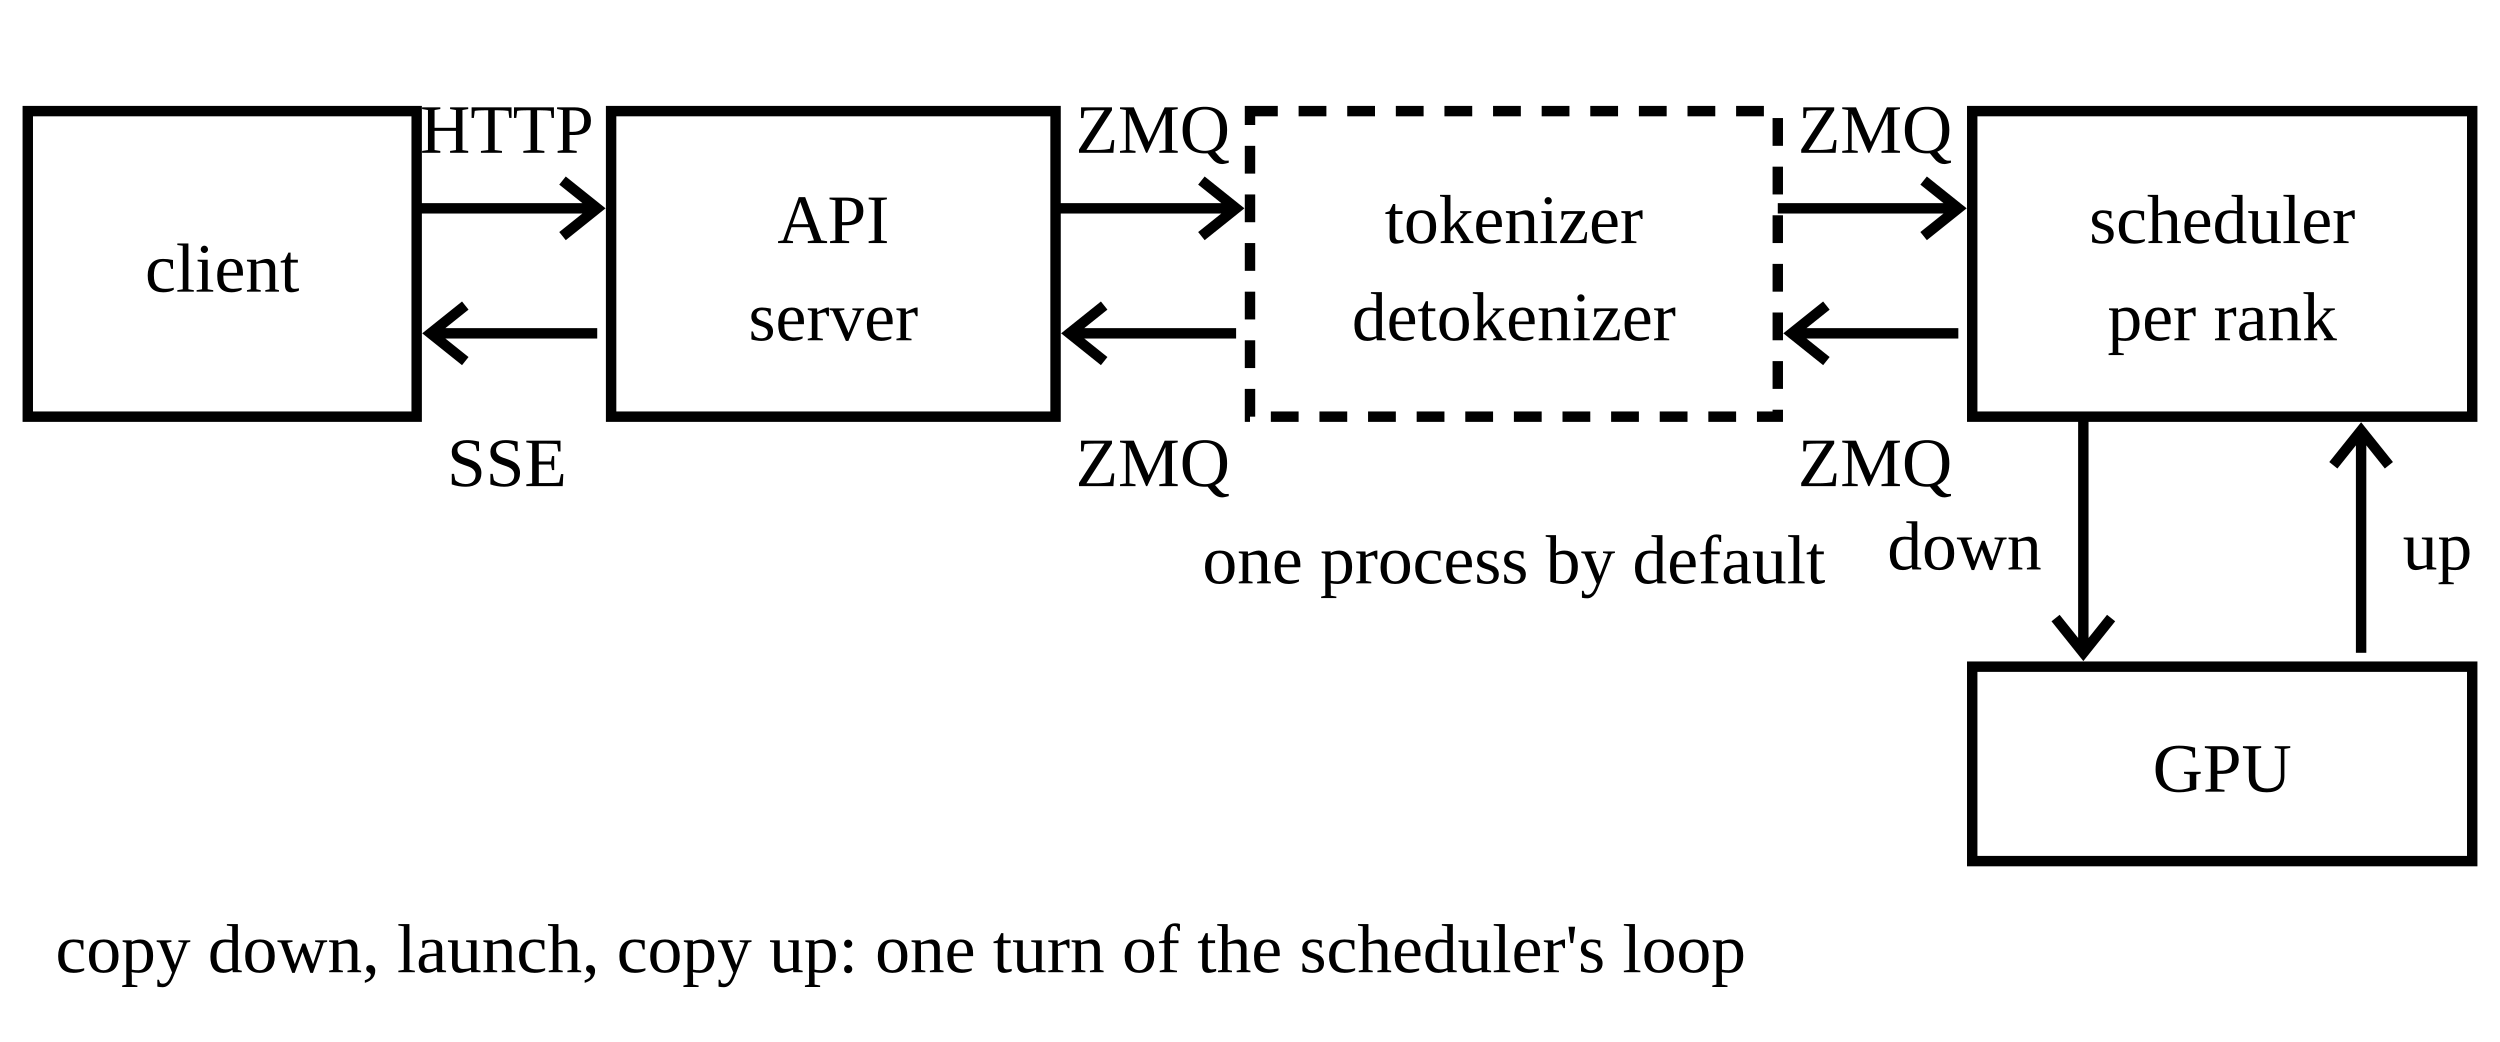
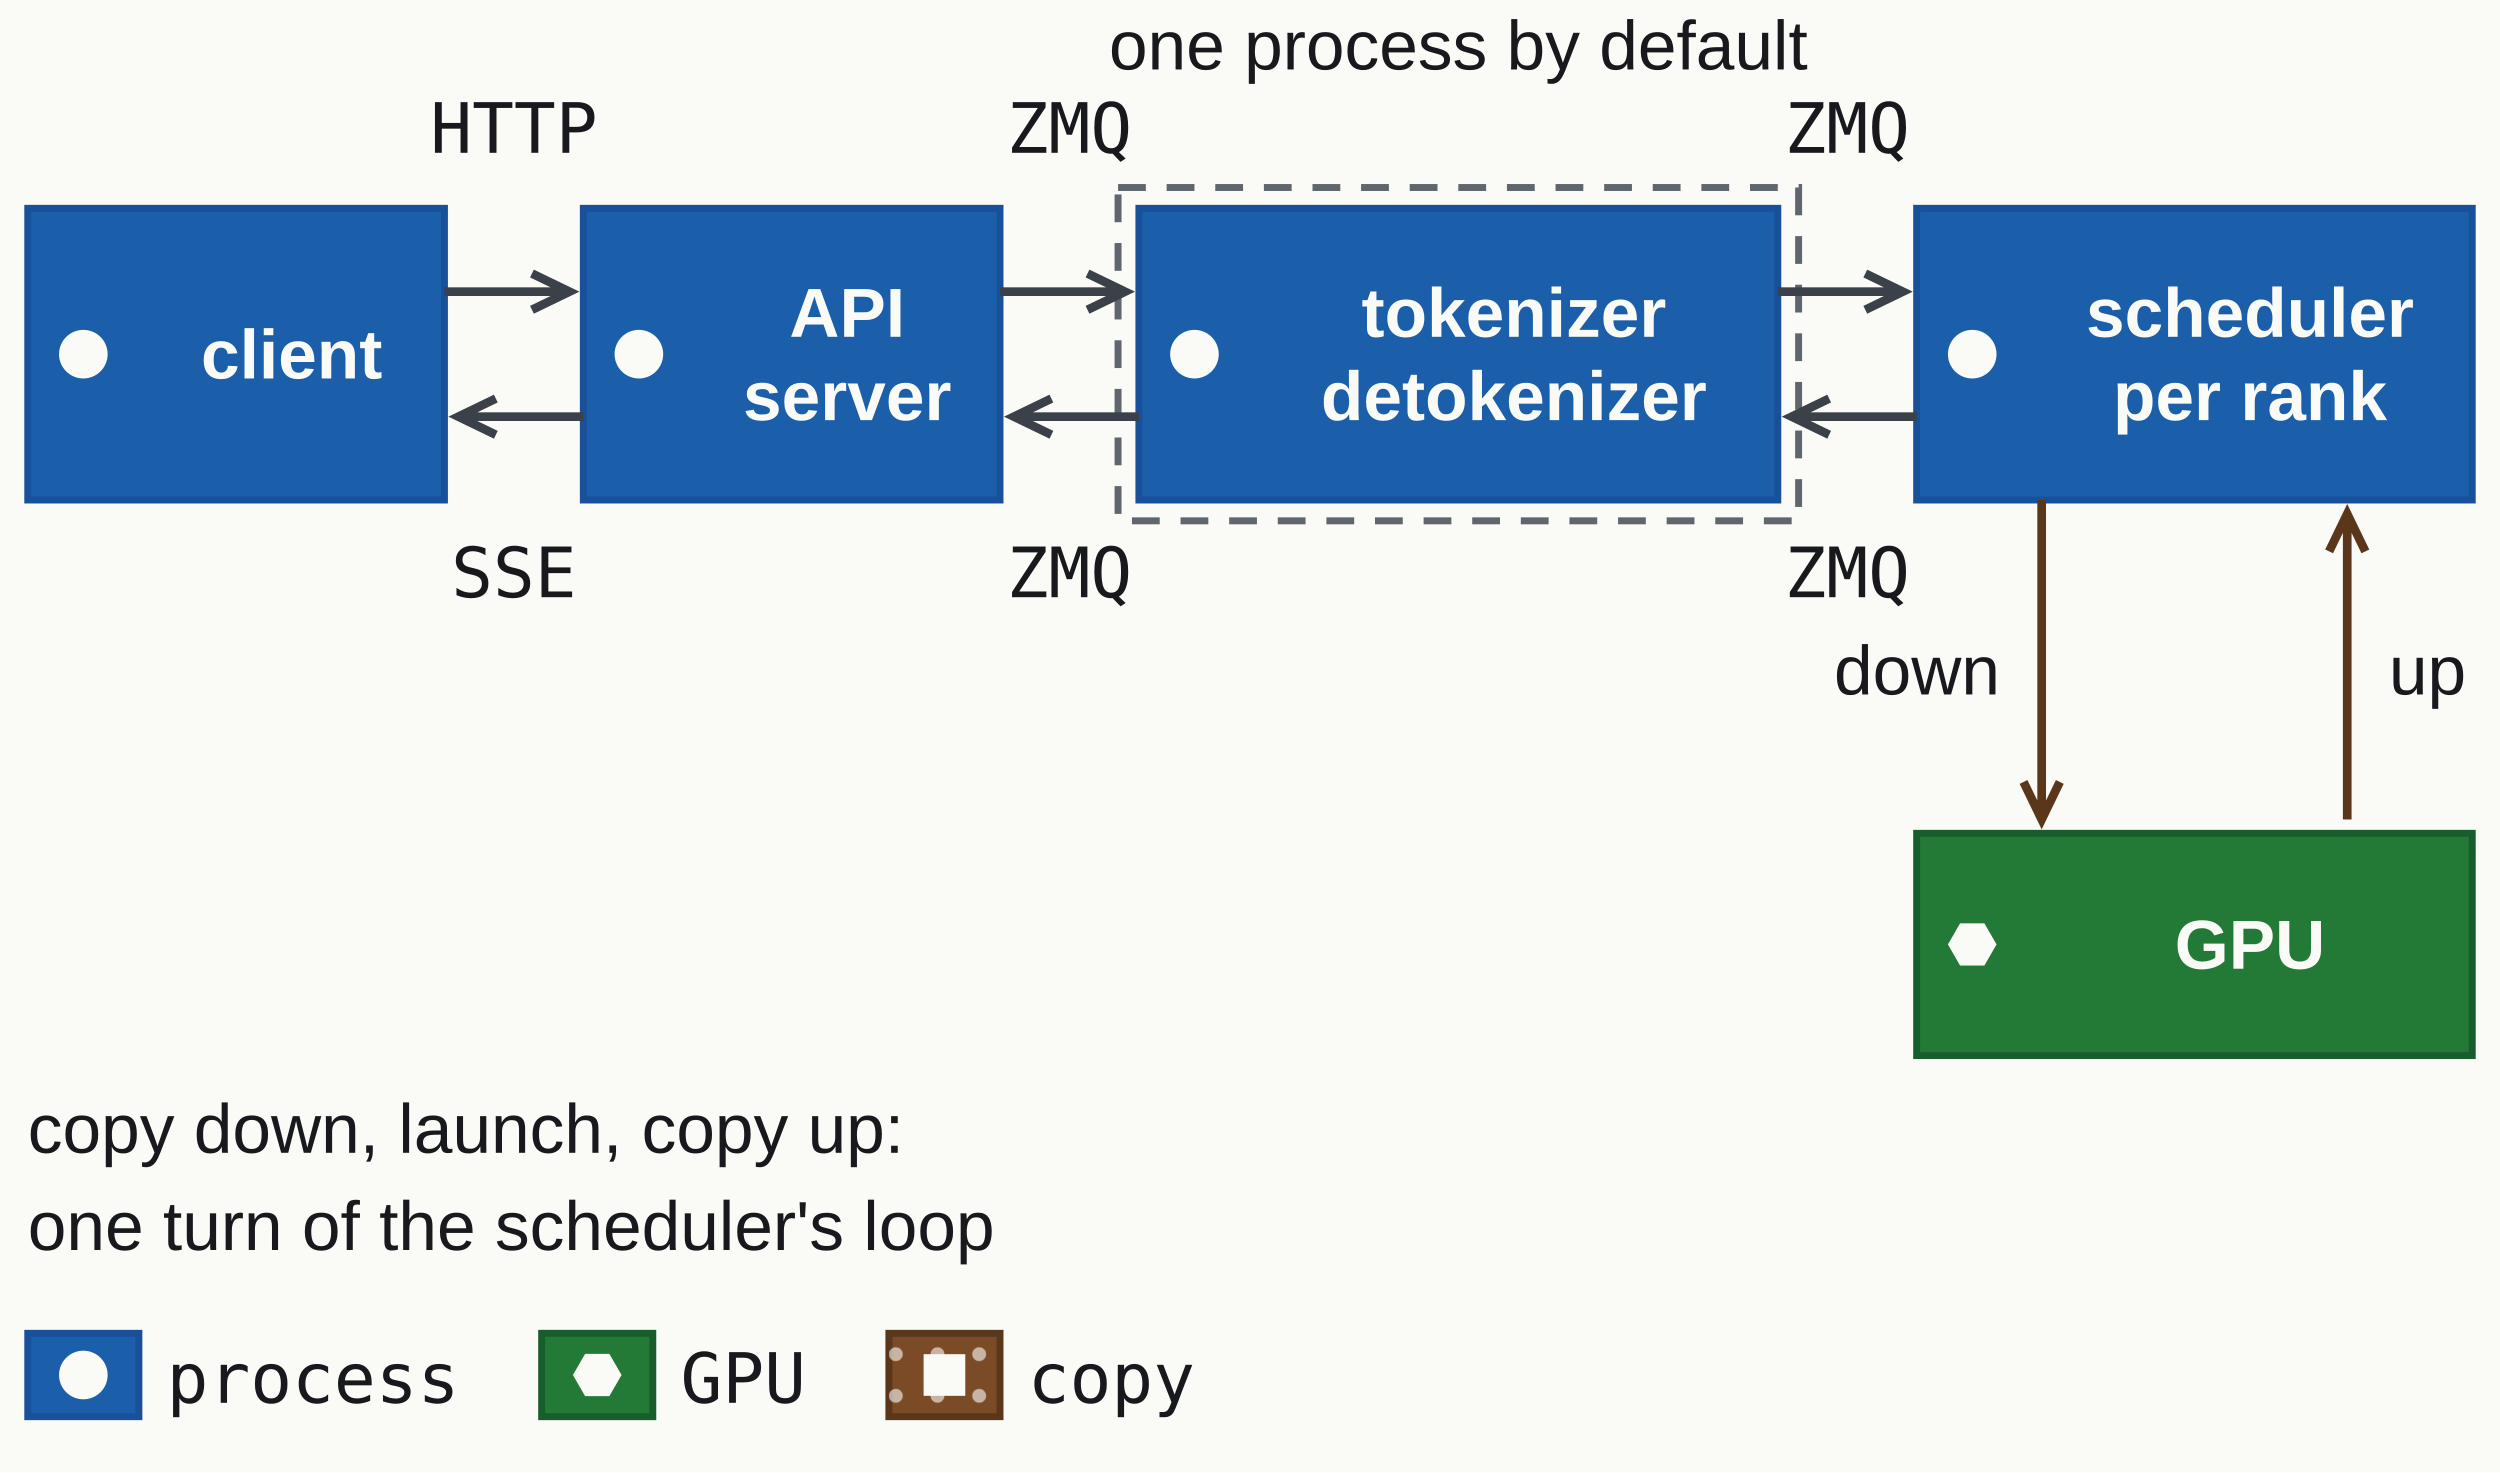
- <svg xmlns="http://www.w3.org/2000/svg" viewBox="0 0 360 150" width="360" height="150" fill="none" stroke="currentColor" stroke-width="1.5">
-   <rect x="4" y="16" width="56" height="44" />
-   <rect x="88" y="16" width="64" height="44" />
-   <rect x="180" y="16" width="76" height="44" stroke-dasharray="4 3" />
-   <rect x="284" y="16" width="72" height="44" />
-   <rect x="284" y="96" width="72" height="28" />
-   <g stroke="none" fill="currentColor" font-size="10" text-anchor="middle">
-     <text x="32" y="42">client</text>
-     <text x="120" y="35">API</text>
-     <text x="120" y="49">server</text>
-     <text x="218" y="35">tokenizer</text>
-     <text x="218" y="49">detokenizer</text>
-     <text x="320" y="35">scheduler</text>
-     <text x="320" y="49">per rank</text>
-     <text x="320" y="114">GPU</text>
-     <text x="73" y="22">HTTP</text>
-     <text x="166" y="22">ZMQ</text>
-     <text x="270" y="22">ZMQ</text>
-     <text x="73" y="70">SSE</text>
-     <text x="166" y="70">ZMQ</text>
-     <text x="270" y="70">ZMQ</text>
-     <text x="218" y="84">one process by default</text>
+ <svg xmlns="http://www.w3.org/2000/svg" viewBox="0 0 360 212" width="360" height="212">
+   <defs>
+     <pattern id="code-brown" width="6" height="6" patternUnits="userSpaceOnUse">
+       <circle cx="3" cy="3" r="1" fill="#fafaf6" fill-opacity="0.6" />
+     </pattern>
+   </defs>
+   <rect width="360" height="212" fill="#fafaf6" />
+   <g class="box" data-slot="blue">
+     <rect x="4" y="30" width="60" height="42" fill="#1b5faa" stroke="#18509a" stroke-width="1" />
+     <g class="glyph" data-slot="blue">
+       <circle cx="12" cy="51" r="3.5" fill="#fafaf6" />
+     </g>
+     <text x="42" y="54.5" font-family="'Atkinson Hyperlegible', system-ui, 'Segoe UI', Arial, sans-serif" font-size="10" font-weight="700" fill="#fafaf6" text-anchor="middle">client</text>
  </g>
-   <path d="M60 30H86M81 26L86 30L81 34" />
-   <path d="M152 30H178M173 26L178 30L173 34" />
-   <path d="M256 30H282M277 26L282 30L277 34" />
-   <path d="M86 48H62M67 44L62 48L67 52" />
-   <path d="M178 48H154M159 44L154 48L159 52" />
-   <path d="M282 48H258M263 44L258 48L263 52" />
-   <path d="M300 60V94M296 89L300 94L304 89" />
-   <path d="M340 94V62M336 67L340 62L344 67" />
-   <g stroke="none" fill="currentColor" font-size="10">
-     <text x="294" y="82" text-anchor="end">down</text>
-     <text x="346" y="82">up</text>
-     <text x="8" y="140">copy down, launch, copy up: one turn of the scheduler's loop</text>
+   <g class="box" data-slot="blue">
+     <rect x="84" y="30" width="60" height="42" fill="#1b5faa" stroke="#18509a" stroke-width="1" />
+     <g class="glyph" data-slot="blue">
+       <circle cx="92" cy="51" r="3.5" fill="#fafaf6" />
+     </g>
+     <text x="122" y="48.5" font-family="'Atkinson Hyperlegible', system-ui, 'Segoe UI', Arial, sans-serif" font-size="10" font-weight="700" fill="#fafaf6" text-anchor="middle">API</text>
+     <text x="122" y="60.5" font-family="'Atkinson Hyperlegible', system-ui, 'Segoe UI', Arial, sans-serif" font-size="10" font-weight="700" fill="#fafaf6" text-anchor="middle">server</text>
  </g>
+   <g class="box" data-slot="blue">
+     <rect x="164" y="30" width="92" height="42" fill="#1b5faa" stroke="#18509a" stroke-width="1" />
+     <g class="glyph" data-slot="blue">
+       <circle cx="172" cy="51" r="3.5" fill="#fafaf6" />
+     </g>
+     <text x="218" y="48.5" font-family="'Atkinson Hyperlegible', system-ui, 'Segoe UI', Arial, sans-serif" font-size="10" font-weight="700" fill="#fafaf6" text-anchor="middle">tokenizer</text>
+     <text x="218" y="60.5" font-family="'Atkinson Hyperlegible', system-ui, 'Segoe UI', Arial, sans-serif" font-size="10" font-weight="700" fill="#fafaf6" text-anchor="middle">detokenizer</text>
+   </g>
+   <g class="box" data-slot="blue">
+     <rect x="276" y="30" width="80" height="42" fill="#1b5faa" stroke="#18509a" stroke-width="1" />
+     <g class="glyph" data-slot="blue">
+       <circle cx="284" cy="51" r="3.5" fill="#fafaf6" />
+     </g>
+     <text x="324" y="48.5" font-family="'Atkinson Hyperlegible', system-ui, 'Segoe UI', Arial, sans-serif" font-size="10" font-weight="700" fill="#fafaf6" text-anchor="middle">scheduler</text>
+     <text x="324" y="60.5" font-family="'Atkinson Hyperlegible', system-ui, 'Segoe UI', Arial, sans-serif" font-size="10" font-weight="700" fill="#fafaf6" text-anchor="middle">per rank</text>
+   </g>
+   <path d="M161 27h98v48h-98Z" fill="none" stroke="#5f666d" stroke-width="1" stroke-dasharray="4 3" />
+   <path class="arrow" d="M64 42L82 42M76.6 39.39L82 42L76.6 44.61" fill="none" stroke="#3b4148" stroke-width="1.25" />
+   <path class="arrow" d="M84 60L66 60M71.4 62.61L66 60L71.4 57.39" fill="none" stroke="#3b4148" stroke-width="1.25" />
+   <text x="74" y="22" font-family="'Atkinson Hyperlegible Mono', ui-monospace, 'SF Mono', Menlo, Consolas, monospace" font-size="10" fill="#17191d" text-anchor="middle" stroke="#fafaf6" stroke-width="3" stroke-linejoin="round" paint-order="stroke">HTTP</text>
+   <text x="74" y="86" font-family="'Atkinson Hyperlegible Mono', ui-monospace, 'SF Mono', Menlo, Consolas, monospace" font-size="10" fill="#17191d" text-anchor="middle" stroke="#fafaf6" stroke-width="3" stroke-linejoin="round" paint-order="stroke">SSE</text>
+   <path class="arrow" d="M144 42L162 42M156.6 39.39L162 42L156.6 44.61" fill="none" stroke="#3b4148" stroke-width="1.25" />
+   <path class="arrow" d="M164 60L146 60M151.4 62.61L146 60L151.4 57.39" fill="none" stroke="#3b4148" stroke-width="1.25" />
+   <text x="154" y="22" font-family="'Atkinson Hyperlegible Mono', ui-monospace, 'SF Mono', Menlo, Consolas, monospace" font-size="10" fill="#17191d" text-anchor="middle" stroke="#fafaf6" stroke-width="3" stroke-linejoin="round" paint-order="stroke">ZMQ</text>
+   <text x="154" y="86" font-family="'Atkinson Hyperlegible Mono', ui-monospace, 'SF Mono', Menlo, Consolas, monospace" font-size="10" fill="#17191d" text-anchor="middle" stroke="#fafaf6" stroke-width="3" stroke-linejoin="round" paint-order="stroke">ZMQ</text>
+   <path class="arrow" d="M256 42L274 42M268.6 39.39L274 42L268.6 44.61" fill="none" stroke="#3b4148" stroke-width="1.25" />
+   <path class="arrow" d="M276 60L258 60M263.4 62.61L258 60L263.4 57.39" fill="none" stroke="#3b4148" stroke-width="1.25" />
+   <text x="266" y="22" font-family="'Atkinson Hyperlegible Mono', ui-monospace, 'SF Mono', Menlo, Consolas, monospace" font-size="10" fill="#17191d" text-anchor="middle" stroke="#fafaf6" stroke-width="3" stroke-linejoin="round" paint-order="stroke">ZMQ</text>
+   <text x="266" y="86" font-family="'Atkinson Hyperlegible Mono', ui-monospace, 'SF Mono', Menlo, Consolas, monospace" font-size="10" fill="#17191d" text-anchor="middle" stroke="#fafaf6" stroke-width="3" stroke-linejoin="round" paint-order="stroke">ZMQ</text>
+   <text x="210" y="10" font-family="'Atkinson Hyperlegible', system-ui, 'Segoe UI', Arial, sans-serif" font-size="10" fill="#17191d" text-anchor="middle" stroke="#fafaf6" stroke-width="3" stroke-linejoin="round" paint-order="stroke">one process by default</text>
+   <g class="box" data-slot="green">
+     <rect x="276" y="120" width="80" height="32" fill="#237a37" stroke="#185e2c" stroke-width="1" />
+     <g class="glyph" data-slot="green">
+       <polygon points="280.5,136 282.25,132.96 285.75,132.96 287.5,136 285.75,139.04 282.25,139.04" fill="#fafaf6" />
+     </g>
+     <text x="324" y="139.5" font-family="'Atkinson Hyperlegible', system-ui, 'Segoe UI', Arial, sans-serif" font-size="10" font-weight="700" fill="#fafaf6" text-anchor="middle">GPU</text>
+   </g>
+   <path class="arrow" d="M294 72L294 118M296.61 112.6L294 118L291.39 112.6" fill="none" stroke="#5a361b" stroke-width="1.25" />
+   <path class="arrow" d="M338 118L338 74M335.39 79.4L338 74L340.61 79.4" fill="none" stroke="#5a361b" stroke-width="1.25" />
+   <text x="288" y="100" font-family="'Atkinson Hyperlegible', system-ui, 'Segoe UI', Arial, sans-serif" font-size="10" fill="#17191d" text-anchor="end" stroke="#fafaf6" stroke-width="3" stroke-linejoin="round" paint-order="stroke">down</text>
+   <text x="344" y="100" font-family="'Atkinson Hyperlegible', system-ui, 'Segoe UI', Arial, sans-serif" font-size="10" fill="#17191d" text-anchor="start" stroke="#fafaf6" stroke-width="3" stroke-linejoin="round" paint-order="stroke">up</text>
+   <text x="4" y="166" font-family="'Atkinson Hyperlegible', system-ui, 'Segoe UI', Arial, sans-serif" font-size="10" fill="#17191d" text-anchor="start" stroke="#fafaf6" stroke-width="3" stroke-linejoin="round" paint-order="stroke">copy down, launch, copy up:</text>
+   <text x="4" y="180" font-family="'Atkinson Hyperlegible', system-ui, 'Segoe UI', Arial, sans-serif" font-size="10" fill="#17191d" text-anchor="start" stroke="#fafaf6" stroke-width="3" stroke-linejoin="round" paint-order="stroke">one turn of the scheduler's loop</text>
+   <g class="key" data-slot="blue">
+     <rect x="4" y="192" width="16" height="12" fill="#1b5faa" stroke="#18509a" stroke-width="1" />
+   </g>
+   <g class="glyph" data-slot="blue">
+     <circle cx="12" cy="198" r="3.5" fill="#fafaf6" />
+   </g>
+   <text x="24" y="202" font-family="'Atkinson Hyperlegible Mono', ui-monospace, 'SF Mono', Menlo, Consolas, monospace" font-size="10" fill="#17191d" text-anchor="start" stroke="#fafaf6" stroke-width="3" stroke-linejoin="round" paint-order="stroke">process</text>
+   <g class="key" data-slot="green">
+     <rect x="78" y="192" width="16" height="12" fill="#237a37" stroke="#185e2c" stroke-width="1" />
+   </g>
+   <g class="glyph" data-slot="green">
+     <polygon points="82.5,198 84.25,194.96 87.75,194.96 89.5,198 87.75,201.04 84.25,201.04" fill="#fafaf6" />
+   </g>
+   <text x="98" y="202" font-family="'Atkinson Hyperlegible Mono', ui-monospace, 'SF Mono', Menlo, Consolas, monospace" font-size="10" fill="#17191d" text-anchor="start" stroke="#fafaf6" stroke-width="3" stroke-linejoin="round" paint-order="stroke">GPU</text>
+   <g class="key" data-slot="brown">
+     <rect x="128" y="192" width="16" height="12" fill="#7b4a26" stroke="#5a361b" stroke-width="1" />
+     <rect x="128" y="192" width="16" height="12" fill="url(#code-brown)" stroke="none" />
+   </g>
+   <g class="glyph" data-slot="brown">
+     <rect x="133" y="195" width="6" height="6" fill="#fafaf6" />
+   </g>
+   <text x="148" y="202" font-family="'Atkinson Hyperlegible Mono', ui-monospace, 'SF Mono', Menlo, Consolas, monospace" font-size="10" fill="#17191d" text-anchor="start" stroke="#fafaf6" stroke-width="3" stroke-linejoin="round" paint-order="stroke">copy</text>
</svg>
